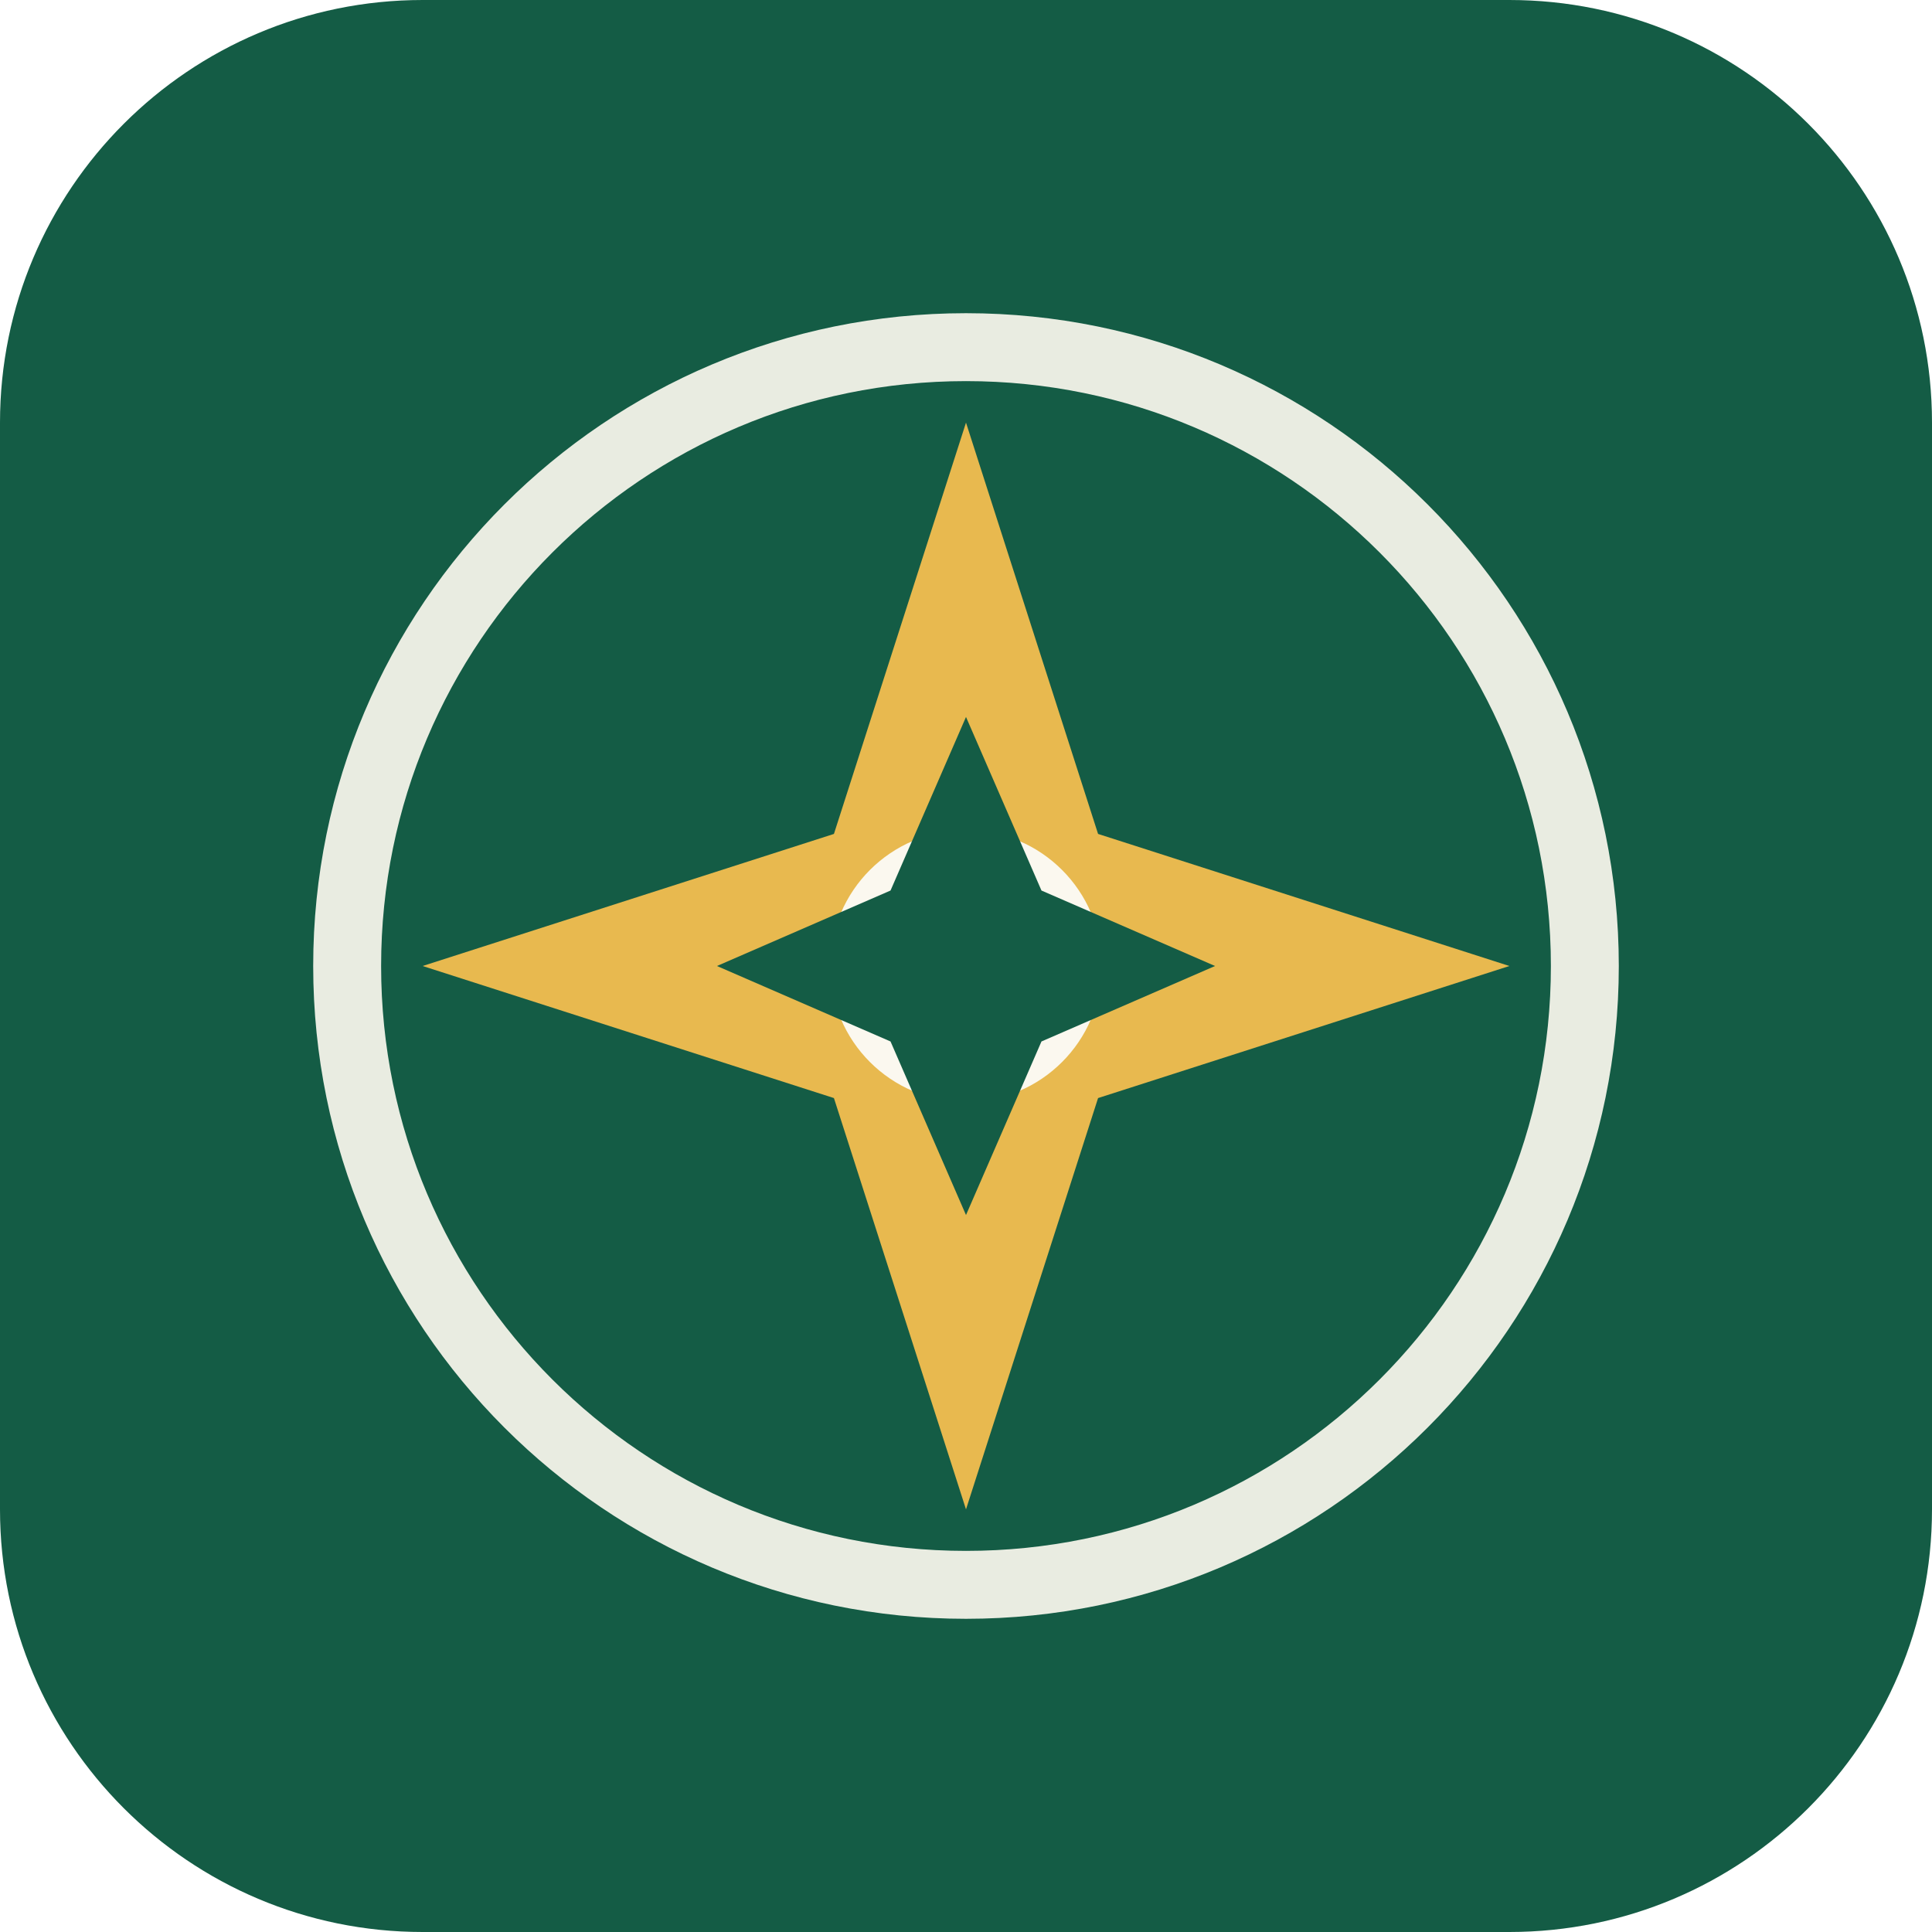
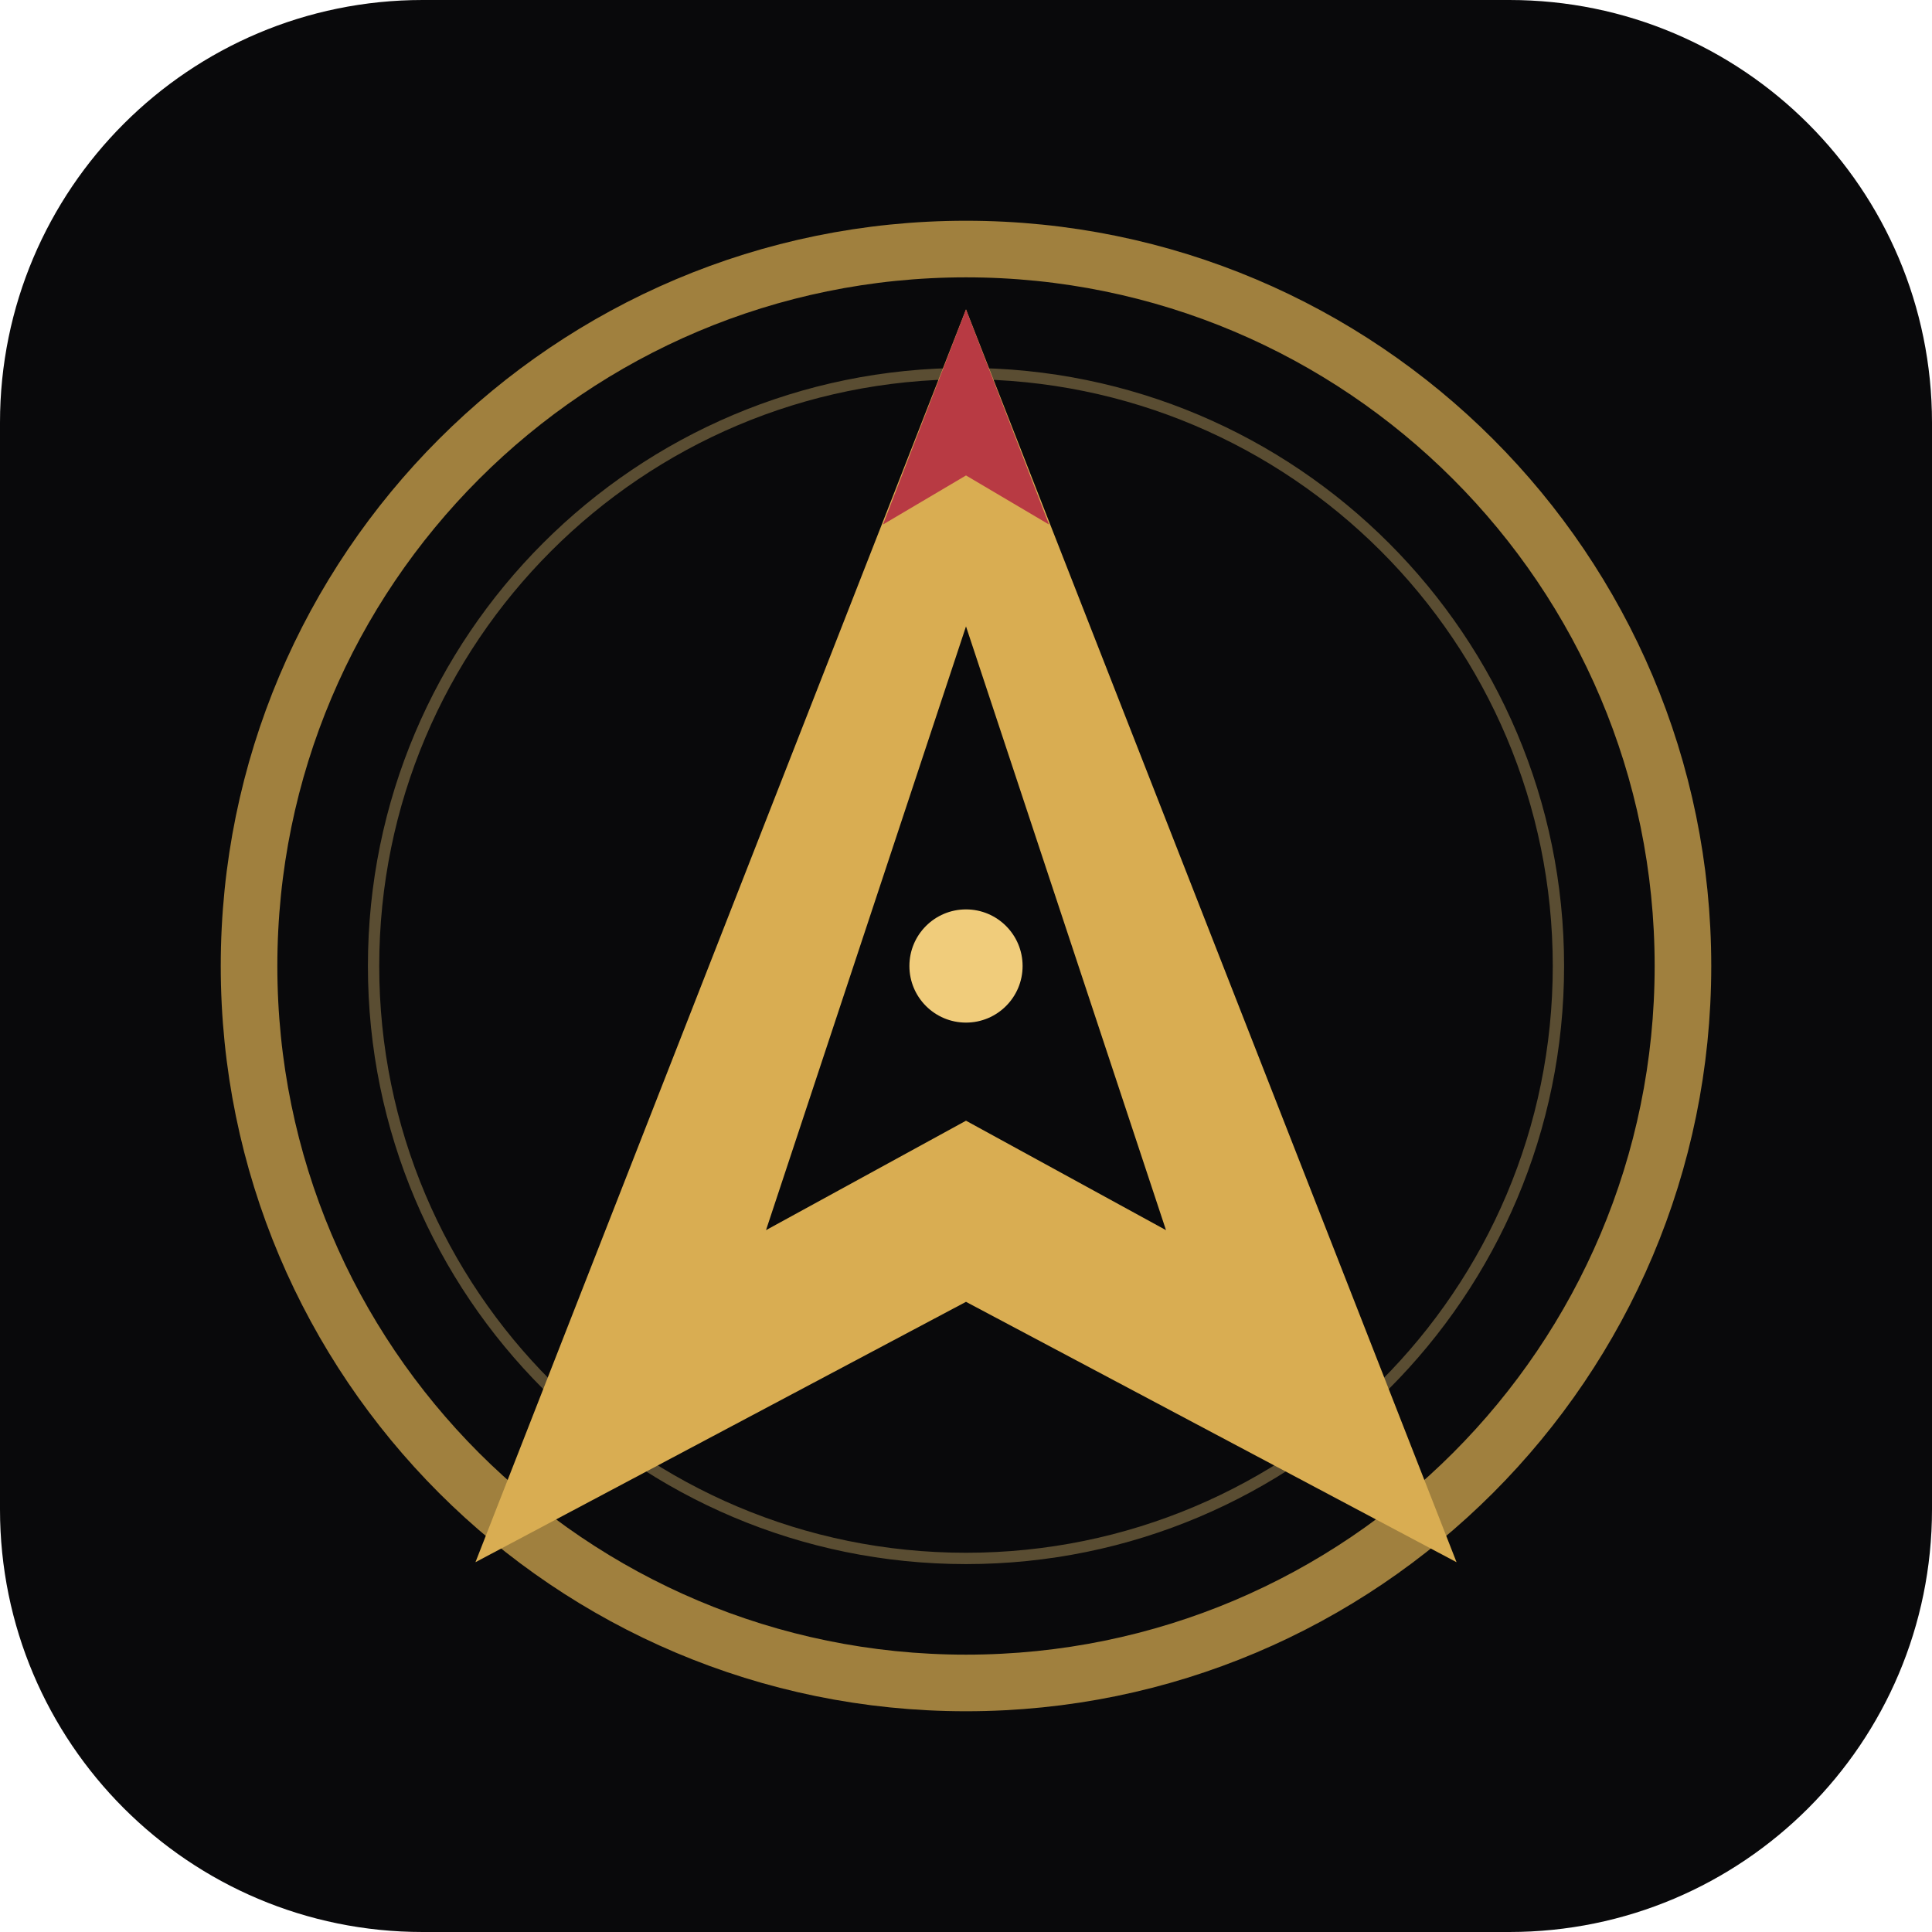
- <svg xmlns="http://www.w3.org/2000/svg" viewBox="0 0 512 512">
-   <rect width="512" height="512" rx="112" fill="#145c45" />
-   <circle cx="256" cy="256" r="164" fill="none" stroke="#fbf8ef" stroke-width="18" opacity=".92" />
-   <path d="M256 112 291 221 400 256 291 291 256 400 221 291 112 256 221 221Z" fill="#e8b94f" />
-   <circle cx="256" cy="256" r="36" fill="#fbf8ef" />
-   <path d="M256 190 276 236 322 256 276 276 256 322 236 276 190 256 236 236Z" fill="#145c45" />
+ <svg xmlns="http://www.w3.org/2000/svg" viewBox="0 0 512 512" role="img" aria-labelledby="title desc">
+   <rect width="512" height="512" rx="112" fill="#09090b" />
+   <circle cx="256" cy="256" r="190" fill="none" stroke="#d9ad52" stroke-width="15" opacity=".72" />
+   <circle cx="256" cy="256" r="157" fill="none" stroke="#f0cc7b" stroke-width="3" opacity=".35" />
+   <path d="M256 82 386 414 256 345 126 414Z" fill="#d9ad52" />
+   <path d="M256 166 309 326 256 297 203 326Z" fill="#09090b" />
+   <path d="M256 82 278 139 256 126 234 139Z" fill="#b83a43" />
+   <circle cx="256" cy="256" r="15" fill="#f0cc7b" />
</svg>
